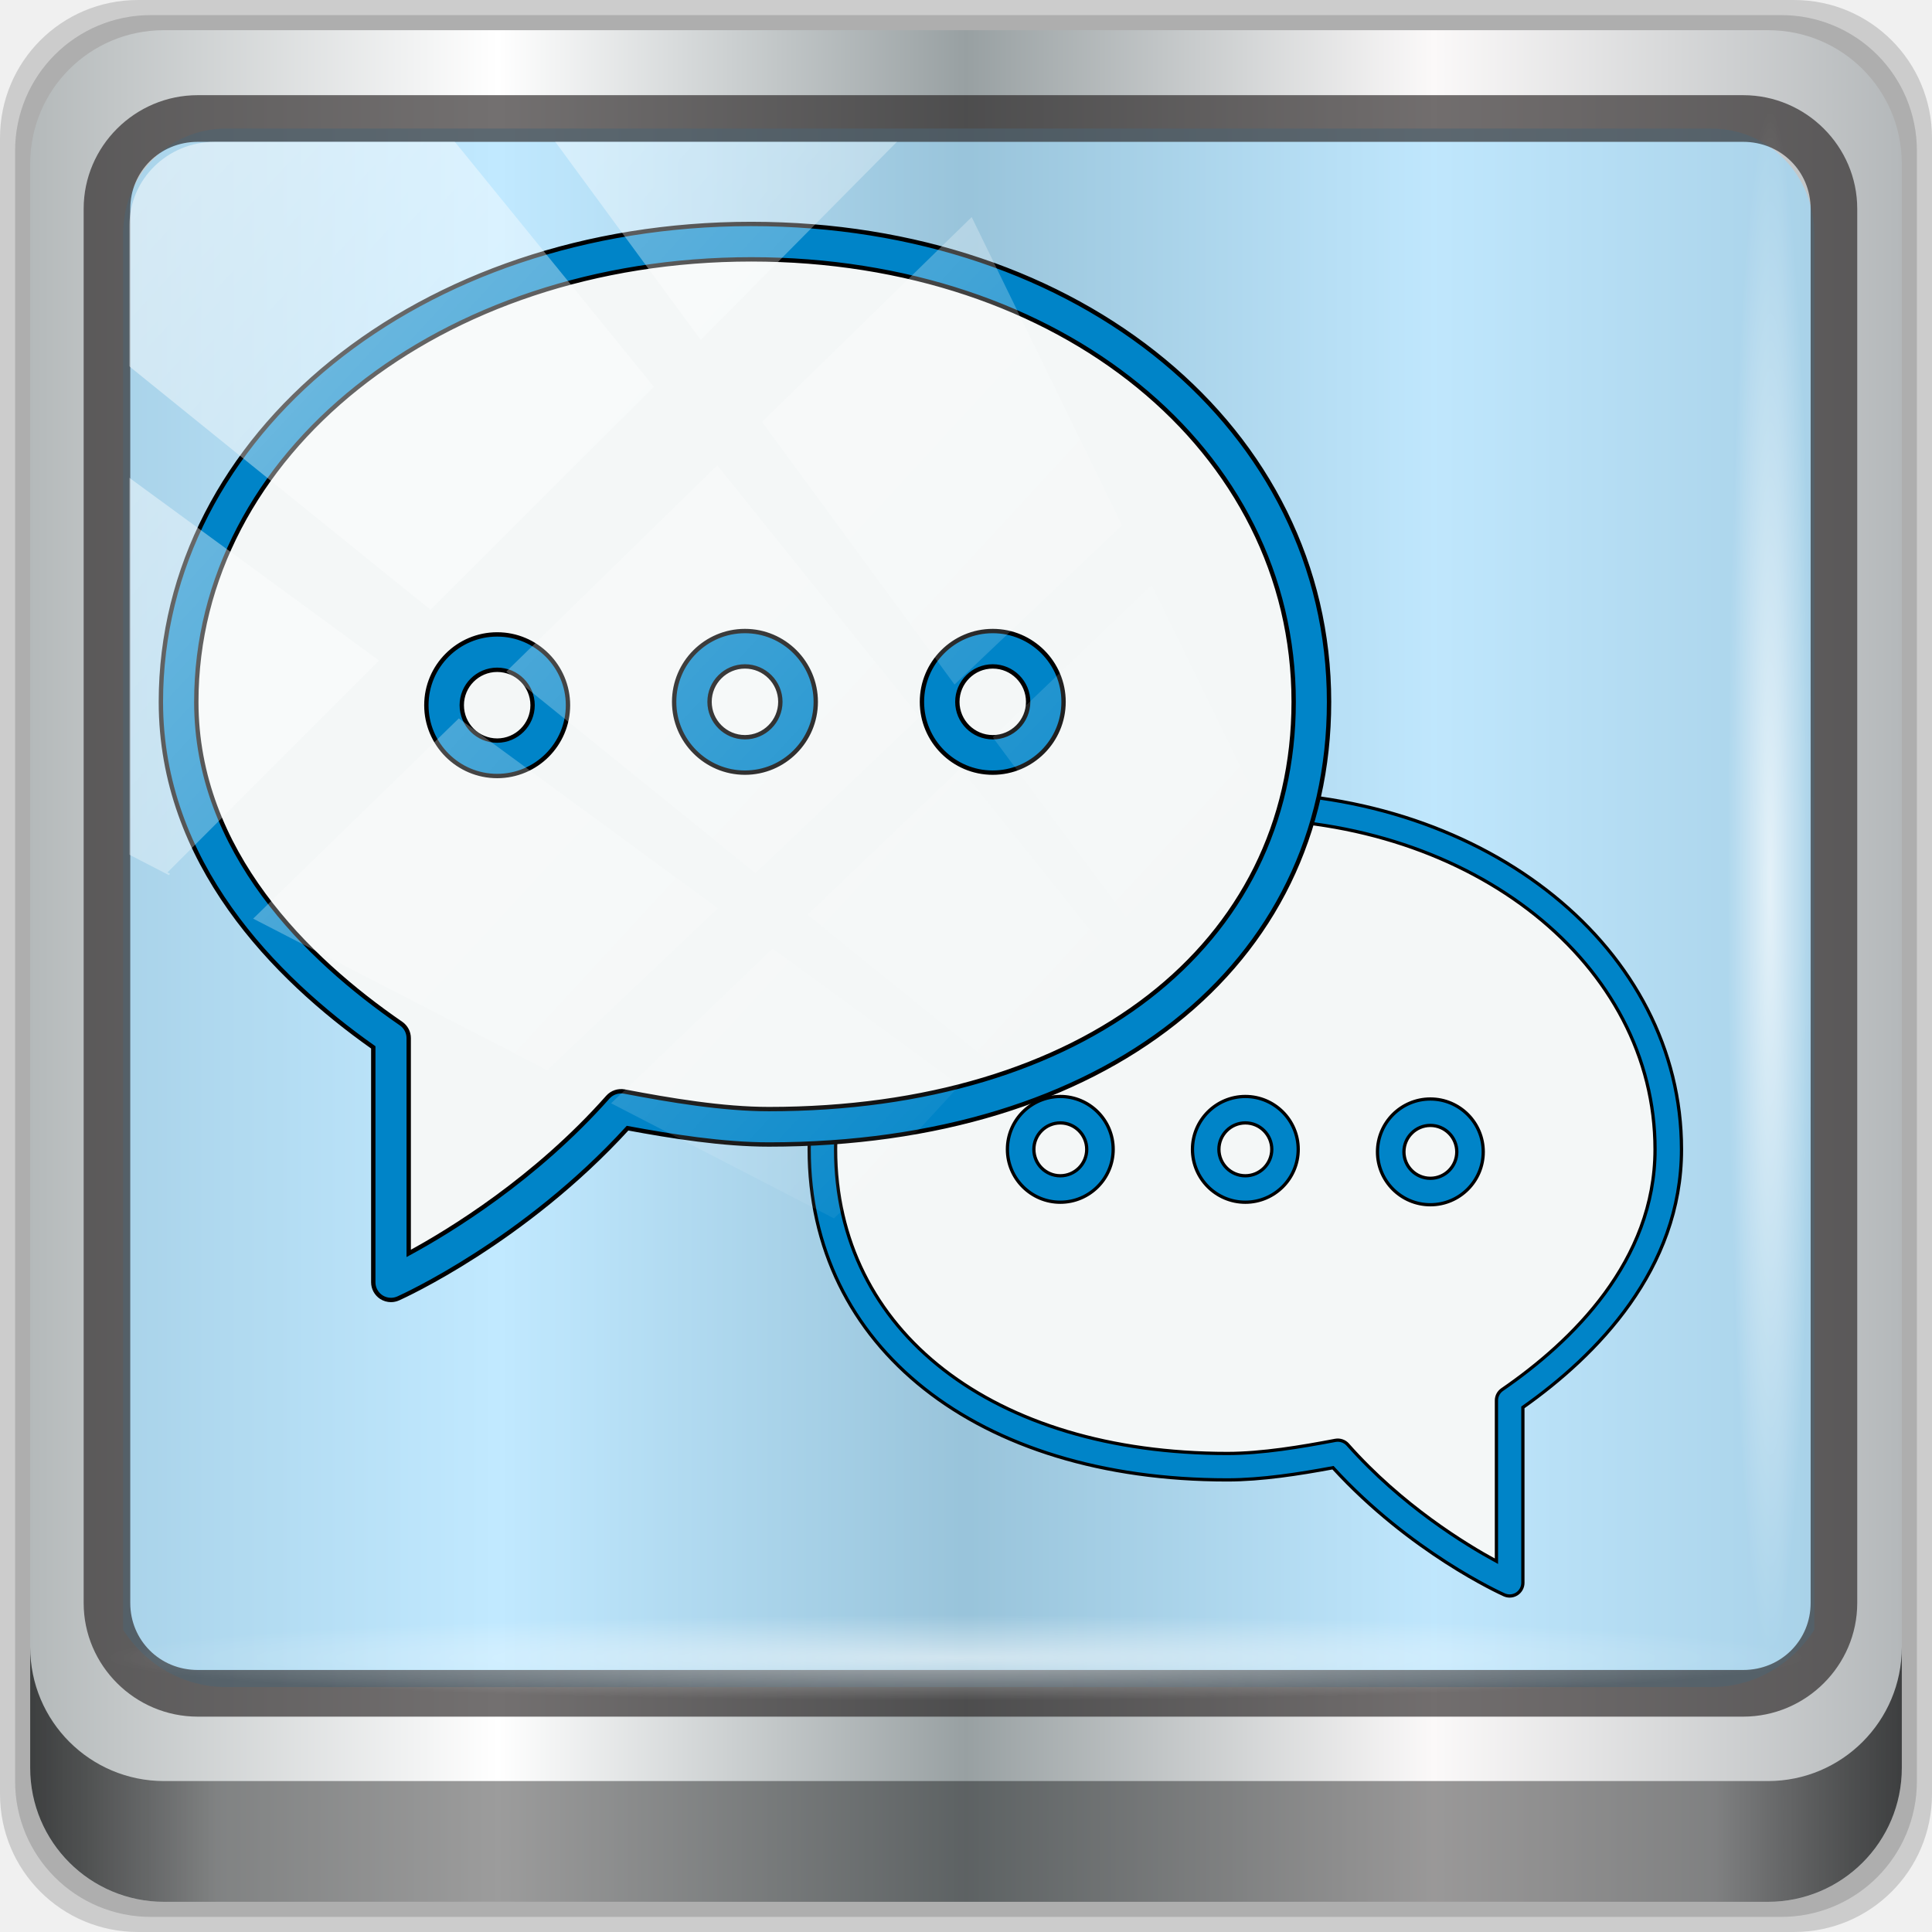
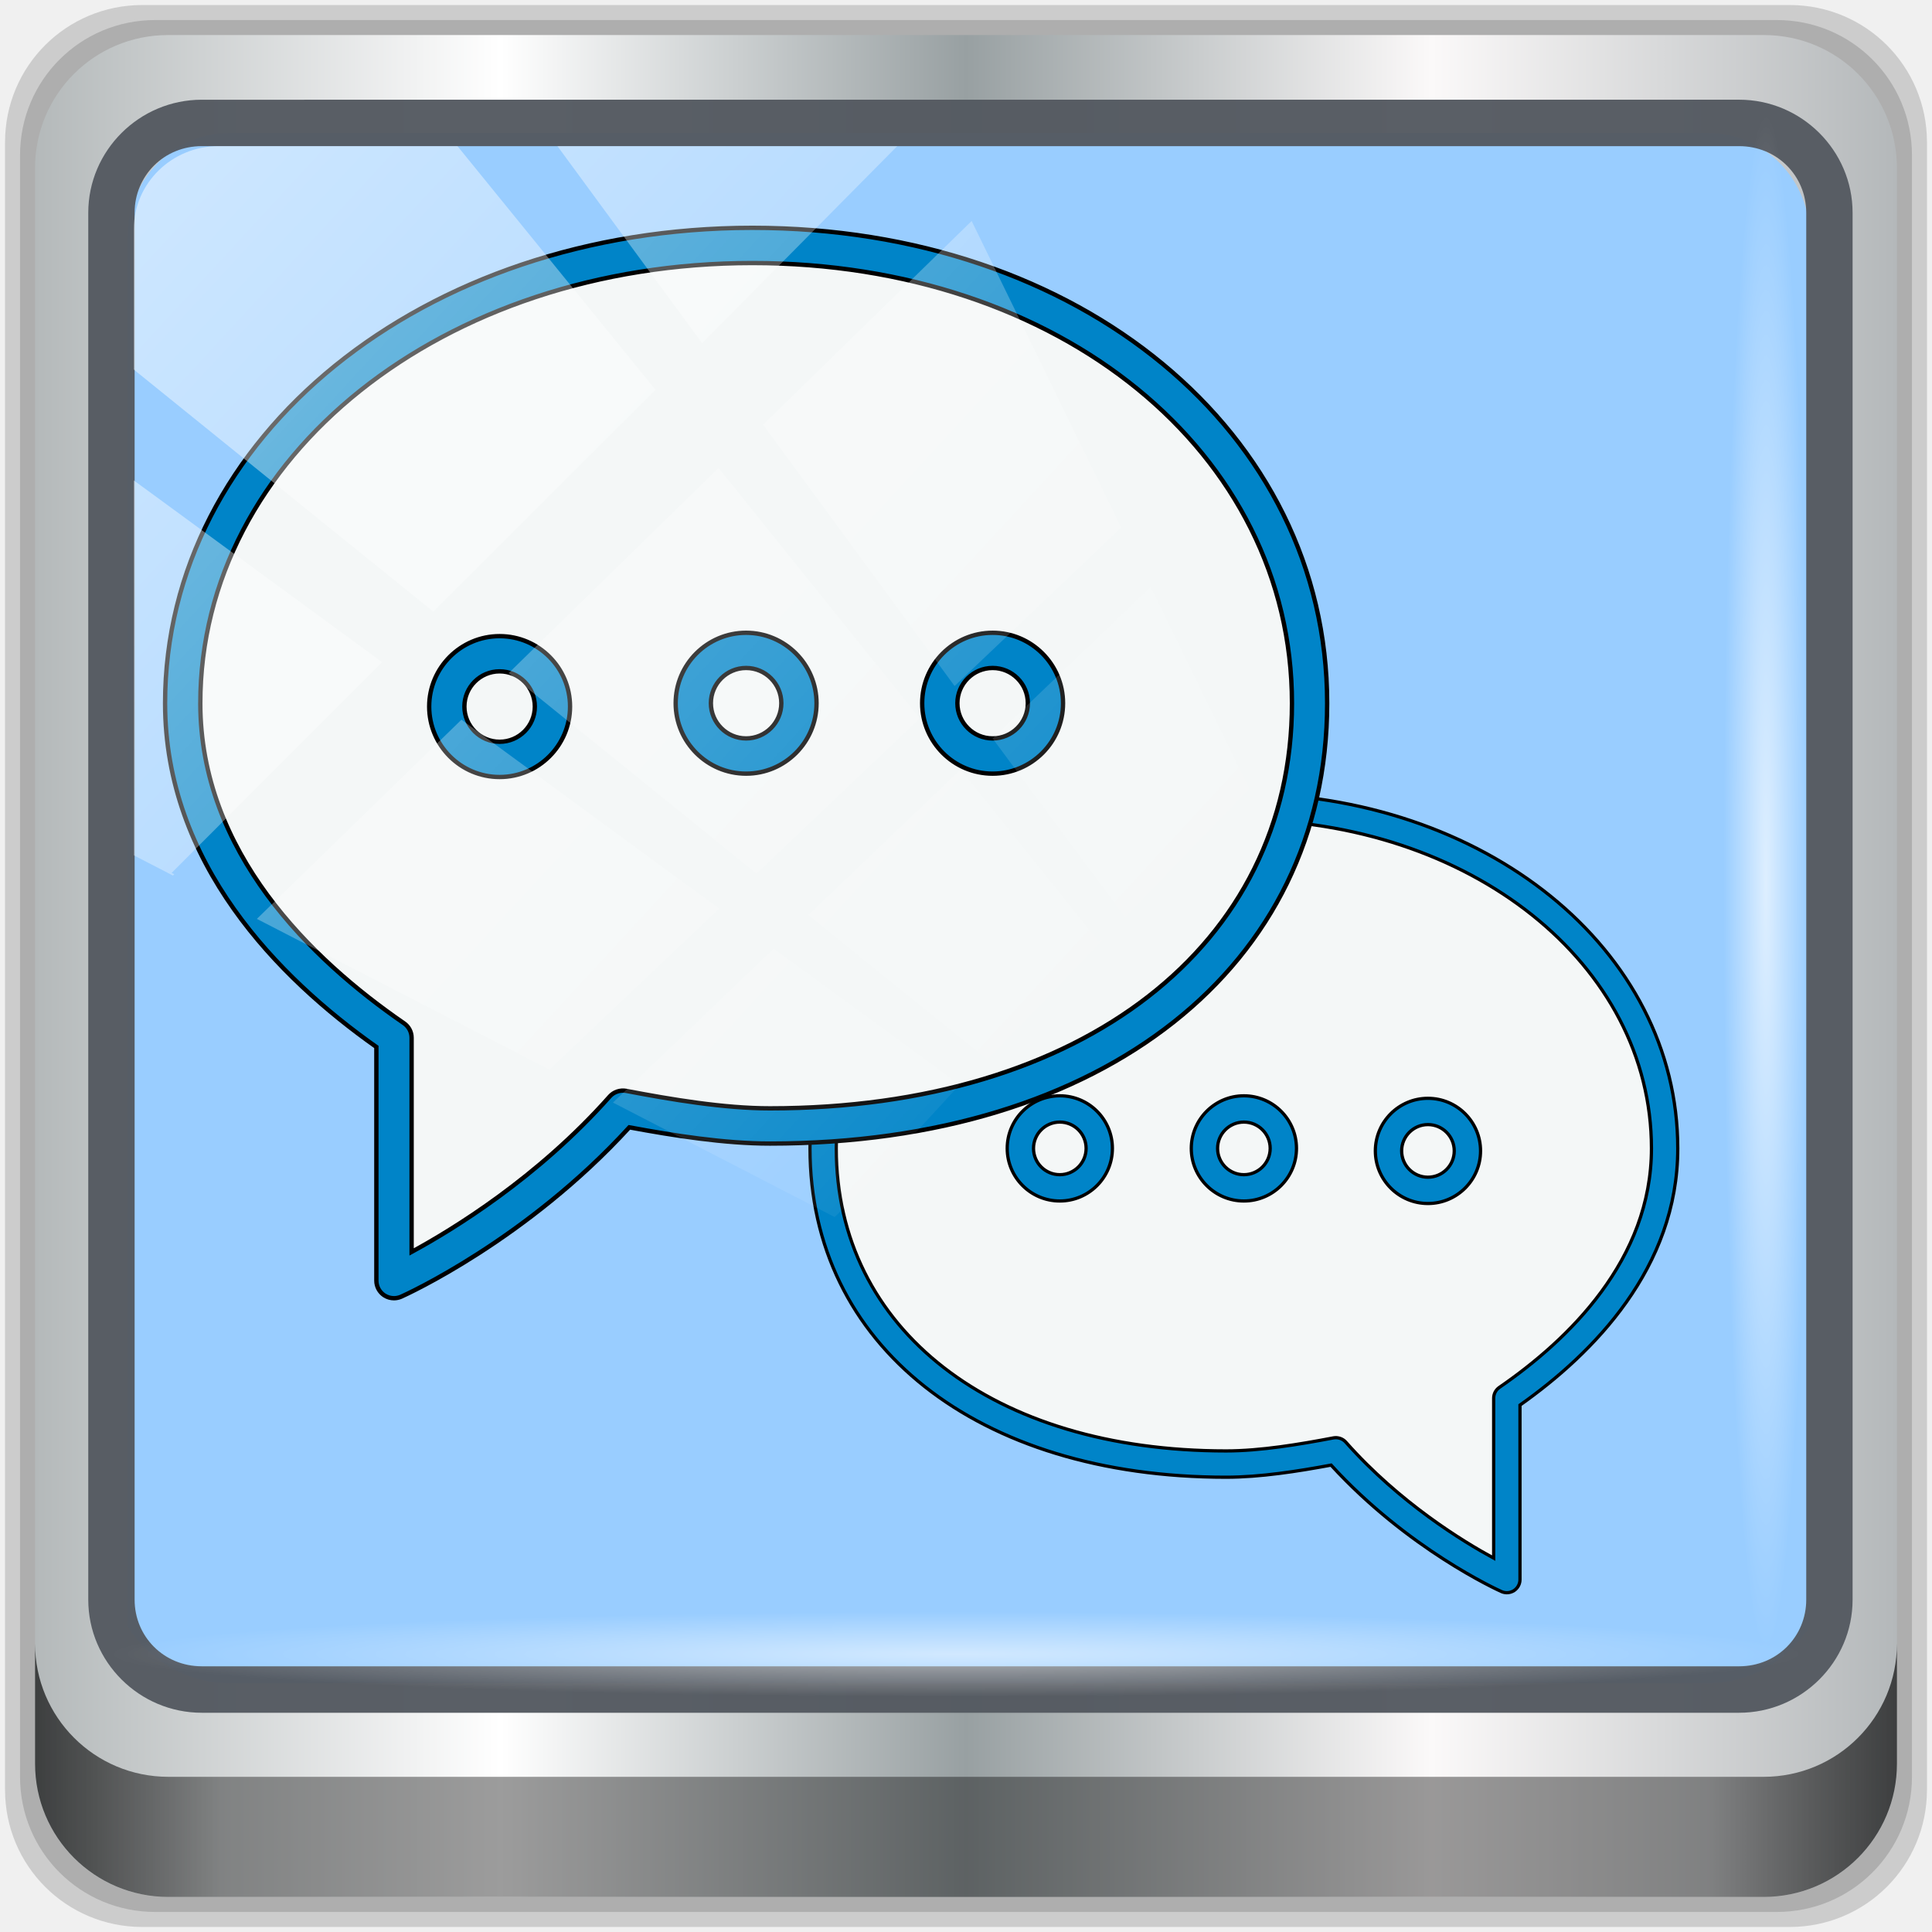
<svg xmlns="http://www.w3.org/2000/svg" xmlns:xlink="http://www.w3.org/1999/xlink" width="96" height="96" viewBox="0 0 96 96" version="1.1" id="svg1072">
  <defs id="defs1066">
-     <linearGradient y2="47" x2="90" y1="47" x1="6" gradientTransform="matrix(1.107143,0,0,1.107143,-4.993903,-3.620687)" gradientUnits="userSpaceOnUse" id="linearGradient4071" xlink:href="#linearGradient6139-0" />
+     <linearGradient y2="47" x2="90" y1="47" x1="6" gradientTransform="matrix(1.101376,0,0,1.101376,-4.717116,-3.349693)" gradientUnits="userSpaceOnUse" id="linearGradient4071" xlink:href="#linearGradient6139-0" />
    <linearGradient id="linearGradient6139-0">
      <stop style="stop-color:#b4b9ba;stop-opacity:1" offset="0" id="stop6141-2" />
      <stop id="stop6151-0" offset="0.25" style="stop-color:#ffffff;stop-opacity:1;" />
      <stop id="stop6147-1" offset="0.5" style="stop-color:#98a0a2;stop-opacity:1" />
      <stop style="stop-color:#fbf9f9;stop-opacity:1;" offset="0.75" id="stop6149-4" />
      <stop style="stop-color:#b4b8ba;stop-opacity:1" offset="1" id="stop6143-4" />
    </linearGradient>
-     <linearGradient gradientUnits="userSpaceOnUse" y2="88.172" x2="94.5" y1="88.172" x1="1.5" id="linearGradient4129" xlink:href="#linearGradient3832-0-6-1-1" gradientTransform="translate(0.1489535,0.415026)" />
+     <linearGradient gradientUnits="userSpaceOnUse" y2="88.172" x2="94.5" y1="88.172" x1="1.5" id="linearGradient4129" xlink:href="#linearGradient3832-0-6-1-1" gradientTransform="matrix(0.9947916,0,0,0.9947916,0.398954,0.665)" />
    <linearGradient id="linearGradient3832-0-6-1-1">
      <stop id="stop3834-6-3-7-1" offset="0" style="stop-color:#000000;stop-opacity:1;" />
      <stop style="stop-color:#000000;stop-opacity:0.588;" offset="0.1" id="stop3872-2-4" />
      <stop id="stop3844-6-2-7-6" offset="0.9" style="stop-color:#000000;stop-opacity:0.588;" />
      <stop id="stop3836-5-0-2-9" offset="1" style="stop-color:#000000;stop-opacity:1;" />
    </linearGradient>
-     <radialGradient r="43.199" fy="44.893" fx="13.948" cy="44.893" cx="13.948" gradientTransform="matrix(0.9751338,0,0,0.04919072,34.04765,80.58172)" gradientUnits="userSpaceOnUse" id="radialGradient7462" xlink:href="#linearGradient3737" />
+     <radialGradient r="43.199" fy="44.893" fx="13.948" cy="44.893" cx="13.948" gradientTransform="matrix(0.9700549,0,0,0.04893452,34.12109,80.41415)" gradientUnits="userSpaceOnUse" id="radialGradient7462" xlink:href="#linearGradient3737" />
    <linearGradient id="linearGradient3737">
      <stop id="stop3739" style="stop-color:#ffffff;stop-opacity:1" offset="0" />
      <stop id="stop3741" style="stop-color:#ffffff;stop-opacity:0" offset="1" />
    </linearGradient>
-     <radialGradient r="43.199" fy="44.893" fx="13.948" cy="44.893" cx="13.948" gradientTransform="matrix(0.8883266,0,0,0.04919072,31.95952,-90.31726)" gradientUnits="userSpaceOnUse" id="radialGradient7464" xlink:href="#linearGradient3737" />
+     <radialGradient r="43.199" fy="44.893" fx="13.948" cy="44.893" cx="13.948" gradientTransform="matrix(0.8836998,0,0,0.04893452,32.04519,-90.09763)" gradientUnits="userSpaceOnUse" id="radialGradient7464" xlink:href="#linearGradient3737" />
    <linearGradient y2="14.514" x2="50.528" y1="-28.642" x1="2.771" gradientUnits="userSpaceOnUse" id="linearGradient4767" xlink:href="#linearGradient3737" />
    <clipPath clipPathUnits="userSpaceOnUse" id="clipPath4156-4-1">
      <path style="opacity:0.6;fill:#ffffff;fill-opacity:1;stroke:none" d="m 27.046,-55.695 -14.214,13.321 h 0.061 l 15.653,21.771 10.231,-10.546 C 38.562,-32.302 27.468,-54.819 27.046,-55.695 Z M 9.647,-39.383 -5.241,-25.321 15.988,-7.806 26.372,-18.383 Z m 31.491,12.951 -9.741,9.714 8.945,12.458 7.781,-7.555 z m -49.84,4.379 -13.754,12.982 26.283,13.846 0.061,-0.062 -0.123,-0.062 L 13.599,-5.401 -8.702,-22.053 Z m 38.015,7.401 -9.803,9.775 11.579,9.559 7.628,-7.401 -8.669,-11.009 z m 20.187,5.674 -7.383,7.216 6.188,8.542 5.82,-6.137 z m -32.195,6.322 -9.557,9.498 13.662,7.185 7.934,-7.678 z m 23.312,2.374 -7.107,6.938 8.363,6.907 5.361,-5.674 -0.061,-0.092 -0.092,0.123 -6.464,-8.203 z m -8.73,8.542 -7.505,7.339 10.354,5.458 c 1.397,-1.321 5.675,-6.123 5.851,-6.322 z" id="path4158-0-8" />
    </clipPath>
  </defs>
  <g id="layer1" transform="translate(0,-1026.52)">
    <g transform="translate(-0.1489564,1026.105)" style="display:inline" id="g2574">
-       <path id="path3288" d="M 89.292,0.415 H 7.006 c -3.799,0 -6.857,3.058 -6.857,6.857 V 89.558 c 0,3.799 3.058,6.857 6.857,6.857 H 89.292 c 3.799,0 6.857,-3.058 6.857,-6.857 V 7.272 c 0,-3.799 -3.058,-6.857 -6.857,-6.857 z" style="display:inline;opacity:0.15;fill:#000000;fill-opacity:1;fill-rule:nonzero;stroke:none" />
-       <path style="display:inline;opacity:0.15;fill:#000000;fill-opacity:1;fill-rule:nonzero;stroke:none" d="M 88.649,1.165 H 7.649 c -3.739,0 -6.75,3.01 -6.75,6.75 V 88.915 c 0,3.74 3.011,6.75 6.75,6.75 H 88.649 c 3.74,0 6.75,-3.01 6.75,-6.75 V 7.915 c 0,-3.739 -3.01,-6.75 -6.75,-6.75 z" id="path4085" />
-       <path id="rect4251-1" d="M 88.006,1.915 H 8.292 c -3.68,0 -6.643,2.963 -6.643,6.643 V 88.272 c 0,3.68 2.963,6.643 6.643,6.643 H 88.006 c 3.68,0 6.643,-2.963 6.643,-6.643 V 8.558 c 0,-3.68 -2.963,-6.643 -6.643,-6.643 z" style="display:inline;fill:url(#linearGradient4071);fill-opacity:1;fill-rule:nonzero;stroke:none" />
-       <path id="path3400-6" d="m 11.39,6.802 c -2.856,0 -5.124,2.315 -5.124,5.23 v 21.674 7.323 40.373 c 1.097,1.704 2.969,2.844 5.124,2.844 h 4.099 65.589 4.099 c 2.155,0 4.027,-1.14 5.124,-2.844 V 41.029 33.706 12.033 c 0,-2.916 -2.268,-5.23 -5.124,-5.23 z" style="display:inline;opacity:0.779;fill:#99dbff;fill-opacity:0.777;fill-rule:nonzero;stroke:none;stroke-width:1.035" />
-       <g id="g880">
-         <g transform="matrix(-0.8083895,0,0,0.8083895,94.92096,22.00687)" id="g872">
-           <path id="path868" d="m 67.214,42.977 c 0,4.606 -0.618,9.123 -4.079,12.492 -4.779,4.651 -13.667,7.364 -22.03,7.364 -2.243,0 -4.42,-0.215 -6.497,-0.62 -0.862,-0.168 -1.478,2.262 -2.998,3.814 -2.156,2.2 -5.301,3.755 -6.385,3.308 -2.142,-0.882 -0.06,-9.761 -1.788,-11.045 -4.851,-3.605 -8.441,-9.747 -8.441,-15.313 0,-10.966 11.69,-19.855 26.109,-19.855 14.42,0 26.109,8.889 26.109,19.855 z" style="fill:#f4f7f7;fill-opacity:1;stroke:none" />
-           <path style="fill:#0084c8;fill-opacity:1;stroke:#000000;stroke-width:0.2;stroke-miterlimit:4;stroke-dasharray:none;stroke-opacity:1" d="m 67.498,43.938 c 0,-12.505 -11.403,-21.935 -26.522,-21.935 -15.195,0 -27.097,9.637 -27.097,21.938 0,7.375 5.217,12.659 9.749,15.857 v 10.782 c 0,0.276 0.14,0.531 0.37,0.682 0.135,0.086 0.288,0.13 0.442,0.13 0.112,0 0.226,-0.024 0.333,-0.071 0.237,-0.106 5.783,-2.626 10.527,-7.814 2.055,0.382 4.38,0.749 6.49,0.749 15.376,0 25.708,-8.166 25.708,-20.318 z m -25.709,18.693 c -2.129,0 -4.548,-0.408 -6.634,-0.806 -0.281,-0.05 -0.57,0.045 -0.76,0.258 -3.331,3.757 -7.245,6.143 -9.141,7.172 v -9.882 c 0,-0.268 -0.132,-0.517 -0.353,-0.669 -4.286,-2.949 -9.396,-7.901 -9.396,-14.763 0,-11.392 11.188,-20.313 25.472,-20.313 14.194,0 24.897,8.732 24.897,20.31 0,11.182 -9.679,18.693 -24.085,18.693 z M 40.688,40.688 c -1.792,0 -3.25,1.457 -3.25,3.25 0,1.792 1.457,3.25 3.25,3.25 1.792,0 3.25,-1.457 3.25,-3.25 0,-1.792 -1.457,-3.25 -3.25,-3.25 z m 0,4.874 c -0.895,0 -1.625,-0.728 -1.625,-1.625 0,-0.897 0.73,-1.625 1.625,-1.625 0.895,0 1.625,0.728 1.625,1.625 0,0.897 -0.73,1.625 -1.625,1.625 z m 11.374,-4.874 c -1.792,0 -3.25,1.457 -3.25,3.25 0,1.792 1.457,3.25 3.25,3.25 1.792,0 3.25,-1.457 3.25,-3.25 0,-1.792 -1.457,-3.25 -3.25,-3.25 z m 0,4.874 c -0.895,0 -1.625,-0.728 -1.625,-1.625 0,-0.897 0.73,-1.625 1.625,-1.625 0.895,0 1.625,0.728 1.625,1.625 0,0.897 -0.73,1.625 -1.625,1.625 z M 29.315,40.843 c -1.792,0 -3.25,1.457 -3.25,3.25 0,1.792 1.457,3.25 3.25,3.25 1.792,0 3.25,-1.457 3.25,-3.25 0,-1.792 -1.457,-3.25 -3.25,-3.25 z m 0,4.874 c -0.895,0 -1.625,-0.728 -1.625,-1.625 0,-0.897 0.73,-1.625 1.625,-1.625 0.895,0 1.625,0.728 1.625,1.625 0,0.897 -0.73,1.625 -1.625,1.625 z" id="path870" />
+       <g id="g900">
+         <path style="display:inline;opacity:0.15;fill:#000000;fill-opacity:1;fill-rule:nonzero;stroke:none;stroke-width:0.995" d="M 89.078,0.665 H 7.22 C 3.441,0.665 0.399,3.707 0.399,7.486 V 89.344 c 0,3.779 3.042,6.821 6.821,6.821 H 89.078 c 3.779,0 6.821,-3.042 6.821,-6.821 V 7.486 C 95.899,3.707 92.857,0.665 89.078,0.665 Z" id="path3288" />
+         <path id="path4085" d="M 88.438,1.411 H 7.86 c -3.72,0 -6.715,2.995 -6.715,6.715 V 88.704 c 0,3.72 2.995,6.715 6.715,6.715 h 80.578 c 3.72,0 6.715,-2.995 6.715,-6.715 V 8.126 c 0,-3.72 -2.995,-6.715 -6.715,-6.715 z" style="display:inline;opacity:0.15;fill:#000000;fill-opacity:1;fill-rule:nonzero;stroke:none;stroke-width:0.995" />
+         <path style="display:inline;fill:url(#linearGradient4071);fill-opacity:1;fill-rule:nonzero;stroke:none;stroke-width:0.995" d="M 87.799,2.157 H 8.499 c -3.661,0 -6.608,2.947 -6.608,6.608 V 88.065 c 0,3.661 2.947,6.608 6.608,6.608 h 79.299 c 3.661,0 6.608,-2.947 6.608,-6.608 V 8.765 c 0,-3.661 -2.947,-6.608 -6.608,-6.608 z" id="rect4251-1" />
+         <path style="display:inline;opacity:1;fill:#99cdff;fill-opacity:1;fill-rule:nonzero;stroke:none;stroke-width:1.03" d="m 11.582,7.019 c -2.842,0 -5.097,2.303 -5.097,5.203 v 21.561 7.284 40.162 c 1.092,1.695 2.953,2.829 5.097,2.829 h 4.078 65.247 4.078 c 2.144,0 4.006,-1.134 5.097,-2.829 V 41.067 33.783 12.222 c 0,-2.901 -2.256,-5.203 -5.097,-5.203 z" id="path3400-6" />
+         <g transform="matrix(0.9947916,0,0,0.9947917,0.2507763,0.2521356)" id="g880">
+           <g id="g872" transform="matrix(-0.8083895,0,0,0.8083895,94.92096,22.00687)">
+             <path style="fill:#f4f7f7;fill-opacity:1;stroke:none" d="m 67.214,42.977 c 0,4.606 -0.618,9.123 -4.079,12.492 -4.779,4.651 -13.667,7.364 -22.03,7.364 -2.243,0 -4.42,-0.215 -6.497,-0.62 -0.862,-0.168 -1.478,2.262 -2.998,3.814 -2.156,2.2 -5.301,3.755 -6.385,3.308 -2.142,-0.882 -0.06,-9.761 -1.788,-11.045 -4.851,-3.605 -8.441,-9.747 -8.441,-15.313 0,-10.966 11.69,-19.855 26.109,-19.855 14.42,0 26.109,8.889 26.109,19.855 z" id="path868" />
+             <path id="path870" d="m 67.498,43.938 c 0,-12.505 -11.403,-21.935 -26.522,-21.935 -15.195,0 -27.097,9.637 -27.097,21.938 0,7.375 5.217,12.659 9.749,15.857 v 10.782 c 0,0.276 0.14,0.531 0.37,0.682 0.135,0.086 0.288,0.13 0.442,0.13 0.112,0 0.226,-0.024 0.333,-0.071 0.237,-0.106 5.783,-2.626 10.527,-7.814 2.055,0.382 4.38,0.749 6.49,0.749 15.376,0 25.708,-8.166 25.708,-20.318 z m -25.709,18.693 c -2.129,0 -4.548,-0.408 -6.634,-0.806 -0.281,-0.05 -0.57,0.045 -0.76,0.258 -3.331,3.757 -7.245,6.143 -9.141,7.172 v -9.882 c 0,-0.268 -0.132,-0.517 -0.353,-0.669 -4.286,-2.949 -9.396,-7.901 -9.396,-14.763 0,-11.392 11.188,-20.313 25.472,-20.313 14.194,0 24.897,8.732 24.897,20.31 0,11.182 -9.679,18.693 -24.085,18.693 z M 40.688,40.688 c -1.792,0 -3.25,1.457 -3.25,3.25 0,1.792 1.457,3.25 3.25,3.25 1.792,0 3.25,-1.457 3.25,-3.25 0,-1.792 -1.457,-3.25 -3.25,-3.25 z m 0,4.874 c -0.895,0 -1.625,-0.728 -1.625,-1.625 0,-0.897 0.73,-1.625 1.625,-1.625 0.895,0 1.625,0.728 1.625,1.625 0,0.897 -0.73,1.625 -1.625,1.625 z m 11.374,-4.874 c -1.792,0 -3.25,1.457 -3.25,3.25 0,1.792 1.457,3.25 3.25,3.25 1.792,0 3.25,-1.457 3.25,-3.25 0,-1.792 -1.457,-3.25 -3.25,-3.25 z m 0,4.874 c -0.895,0 -1.625,-0.728 -1.625,-1.625 0,-0.897 0.73,-1.625 1.625,-1.625 0.895,0 1.625,0.728 1.625,1.625 0,0.897 -0.73,1.625 -1.625,1.625 z M 29.315,40.843 c -1.792,0 -3.25,1.457 -3.25,3.25 0,1.792 1.457,3.25 3.25,3.25 1.792,0 3.25,-1.457 3.25,-3.25 0,-1.792 -1.457,-3.25 -3.25,-3.25 z m 0,4.874 c -0.895,0 -1.625,-0.728 -1.625,-1.625 0,-0.897 0.73,-1.625 1.625,-1.625 0.895,0 1.625,0.728 1.625,1.625 0,0.897 -0.73,1.625 -1.625,1.625 z" style="fill:#0084c8;fill-opacity:1;stroke:#000000;stroke-width:0.2;stroke-miterlimit:4;stroke-dasharray:none;stroke-opacity:1" />
+           </g>
+           <g transform="matrix(1.082557,0,0,1.082557,-6.881771,-12.27625)" id="g1382">
+             <path id="path3974" d="m 67.214,42.977 c 0,4.606 -0.618,9.123 -4.079,12.492 -4.779,4.651 -13.667,7.364 -22.03,7.364 -2.243,0 -4.42,-0.215 -6.497,-0.62 -0.862,-0.168 -1.478,2.262 -2.998,3.814 -2.156,2.2 -5.301,3.755 -6.385,3.308 -2.142,-0.882 -0.06,-9.761 -1.788,-11.045 -4.851,-3.605 -8.441,-9.747 -8.441,-15.313 0,-10.966 11.69,-19.855 26.109,-19.855 14.42,0 26.109,8.889 26.109,19.855 z" style="fill:#f4f7f7;fill-opacity:1;stroke:none" />
+             <path style="fill:#0084c8;fill-opacity:1;stroke:#000000;stroke-width:0.2;stroke-miterlimit:4;stroke-dasharray:none;stroke-opacity:1" d="m 67.498,43.938 c 0,-12.505 -11.403,-21.935 -26.522,-21.935 -15.195,0 -27.097,9.637 -27.097,21.938 0,7.375 5.217,12.659 9.749,15.857 v 10.782 c 0,0.276 0.14,0.531 0.37,0.682 0.135,0.086 0.288,0.13 0.442,0.13 0.112,0 0.226,-0.024 0.333,-0.071 0.237,-0.106 5.783,-2.626 10.527,-7.814 2.055,0.382 4.38,0.749 6.49,0.749 15.376,0 25.708,-8.166 25.708,-20.318 z m -25.709,18.693 c -2.129,0 -4.548,-0.408 -6.634,-0.806 -0.281,-0.05 -0.57,0.045 -0.76,0.258 -3.331,3.757 -7.245,6.143 -9.141,7.172 v -9.882 c 0,-0.268 -0.132,-0.517 -0.353,-0.669 -4.286,-2.949 -9.396,-7.901 -9.396,-14.763 0,-11.392 11.188,-20.313 25.472,-20.313 14.194,0 24.897,8.732 24.897,20.31 0,11.182 -9.679,18.693 -24.085,18.693 z M 40.688,40.688 c -1.792,0 -3.25,1.457 -3.25,3.25 0,1.792 1.457,3.25 3.25,3.25 1.792,0 3.25,-1.457 3.25,-3.25 0,-1.792 -1.457,-3.25 -3.25,-3.25 z m 0,4.874 c -0.895,0 -1.625,-0.728 -1.625,-1.625 0,-0.897 0.73,-1.625 1.625,-1.625 0.895,0 1.625,0.728 1.625,1.625 0,0.897 -0.73,1.625 -1.625,1.625 z m 11.374,-4.874 c -1.792,0 -3.25,1.457 -3.25,3.25 0,1.792 1.457,3.25 3.25,3.25 1.792,0 3.25,-1.457 3.25,-3.25 0,-1.792 -1.457,-3.25 -3.25,-3.25 z m 0,4.874 c -0.895,0 -1.625,-0.728 -1.625,-1.625 0,-0.897 0.73,-1.625 1.625,-1.625 0.895,0 1.625,0.728 1.625,1.625 0,0.897 -0.73,1.625 -1.625,1.625 z M 29.315,40.843 c -1.792,0 -3.25,1.457 -3.25,3.25 0,1.792 1.457,3.25 3.25,3.25 1.792,0 3.25,-1.457 3.25,-3.25 0,-1.792 -1.457,-3.25 -3.25,-3.25 z m 0,4.874 c -0.895,0 -1.625,-0.728 -1.625,-1.625 0,-0.897 0.73,-1.625 1.625,-1.625 0.895,0 1.625,0.728 1.625,1.625 0,0.897 -0.73,1.625 -1.625,1.625 z" id="path3965" />
+           </g>
        </g>
-         <g id="g1382" transform="matrix(1.082557,0,0,1.082557,-6.881771,-12.27625)">
-           <path style="fill:#f4f7f7;fill-opacity:1;stroke:none" d="m 67.214,42.977 c 0,4.606 -0.618,9.123 -4.079,12.492 -4.779,4.651 -13.667,7.364 -22.03,7.364 -2.243,0 -4.42,-0.215 -6.497,-0.62 -0.862,-0.168 -1.478,2.262 -2.998,3.814 -2.156,2.2 -5.301,3.755 -6.385,3.308 -2.142,-0.882 -0.06,-9.761 -1.788,-11.045 -4.851,-3.605 -8.441,-9.747 -8.441,-15.313 0,-10.966 11.69,-19.855 26.109,-19.855 14.42,0 26.109,8.889 26.109,19.855 z" id="path3974" />
-           <path id="path3965" d="m 67.498,43.938 c 0,-12.505 -11.403,-21.935 -26.522,-21.935 -15.195,0 -27.097,9.637 -27.097,21.938 0,7.375 5.217,12.659 9.749,15.857 v 10.782 c 0,0.276 0.14,0.531 0.37,0.682 0.135,0.086 0.288,0.13 0.442,0.13 0.112,0 0.226,-0.024 0.333,-0.071 0.237,-0.106 5.783,-2.626 10.527,-7.814 2.055,0.382 4.38,0.749 6.49,0.749 15.376,0 25.708,-8.166 25.708,-20.318 z m -25.709,18.693 c -2.129,0 -4.548,-0.408 -6.634,-0.806 -0.281,-0.05 -0.57,0.045 -0.76,0.258 -3.331,3.757 -7.245,6.143 -9.141,7.172 v -9.882 c 0,-0.268 -0.132,-0.517 -0.353,-0.669 -4.286,-2.949 -9.396,-7.901 -9.396,-14.763 0,-11.392 11.188,-20.313 25.472,-20.313 14.194,0 24.897,8.732 24.897,20.31 0,11.182 -9.679,18.693 -24.085,18.693 z M 40.688,40.688 c -1.792,0 -3.25,1.457 -3.25,3.25 0,1.792 1.457,3.25 3.25,3.25 1.792,0 3.25,-1.457 3.25,-3.25 0,-1.792 -1.457,-3.25 -3.25,-3.25 z m 0,4.874 c -0.895,0 -1.625,-0.728 -1.625,-1.625 0,-0.897 0.73,-1.625 1.625,-1.625 0.895,0 1.625,0.728 1.625,1.625 0,0.897 -0.73,1.625 -1.625,1.625 z m 11.374,-4.874 c -1.792,0 -3.25,1.457 -3.25,3.25 0,1.792 1.457,3.25 3.25,3.25 1.792,0 3.25,-1.457 3.25,-3.25 0,-1.792 -1.457,-3.25 -3.25,-3.25 z m 0,4.874 c -0.895,0 -1.625,-0.728 -1.625,-1.625 0,-0.897 0.73,-1.625 1.625,-1.625 0.895,0 1.625,0.728 1.625,1.625 0,0.897 -0.73,1.625 -1.625,1.625 z M 29.315,40.843 c -1.792,0 -3.25,1.457 -3.25,3.25 0,1.792 1.457,3.25 3.25,3.25 1.792,0 3.25,-1.457 3.25,-3.25 0,-1.792 -1.457,-3.25 -3.25,-3.25 z m 0,4.874 c -0.895,0 -1.625,-0.728 -1.625,-1.625 0,-0.897 0.73,-1.625 1.625,-1.625 0.895,0 1.625,0.728 1.625,1.625 0,0.897 -0.73,1.625 -1.625,1.625 z" style="fill:#0084c8;fill-opacity:1;stroke:#000000;stroke-width:0.2;stroke-miterlimit:4;stroke-dasharray:none;stroke-opacity:1" />
-         </g>
+         <path id="path4989" d="m 10.173,5.37 c -3.1,0 -5.638,2.526 -5.638,5.617 v 68.917 c 0,3.09 2.538,5.617 5.638,5.617 h 76.392 c 3.1,0 5.638,-2.526 5.638,-5.617 V 10.986 c 0,-3.09 -2.538,-5.617 -5.638,-5.617 z m 0,2.307 h 76.392 c 1.878,0 3.335,1.472 3.335,3.309 v 68.917 c 0,1.837 -1.456,3.309 -3.335,3.309 H 10.173 c -1.878,0 -3.335,-1.472 -3.335,-3.309 V 10.986 c 0,-1.837 1.456,-3.309 3.335,-3.309 z" style="color:#000000;font-style:normal;font-variant:normal;font-weight:normal;font-stretch:normal;font-size:medium;line-height:normal;font-family:Sans;-inkscape-font-specification:Sans;text-indent:0;text-align:start;text-decoration:none;text-decoration-line:none;letter-spacing:normal;word-spacing:normal;text-transform:none;writing-mode:lr-tb;direction:ltr;baseline-shift:baseline;text-anchor:start;display:inline;overflow:visible;visibility:visible;fill:#545a61;fill-opacity:0.962;stroke:none;stroke-width:2.363;marker:none;enable-background:accumulate" />
+         <path style="display:inline;opacity:0.658;fill:url(#linearGradient4129);fill-opacity:1;fill-rule:nonzero;stroke:none;stroke-width:0.995" d="m 1.891,82.082 v 5.969 c 0,3.661 2.961,6.622 6.622,6.622 h 79.272 c 3.661,0 6.622,-2.961 6.622,-6.622 v -5.969 c 0,3.661 -2.961,6.622 -6.622,6.622 H 8.513 c -3.661,0 -6.622,-2.961 -6.622,-6.622 z" id="path4118" />
+         <rect style="opacity:0.55;fill:url(#radialGradient7462);fill-opacity:1;stroke:none;stroke-width:0.995" id="rect4131" width="83.811" height="4.228" x="5.746" y="80.497" rx="0" ry="4.228" />
+         <rect ry="4.228" rx="0" y="-90.015" x="6.196" height="4.228" width="76.35" id="rect4141" style="opacity:0.669;fill:url(#radialGradient7464);fill-opacity:1;stroke:none;stroke-width:0.995" transform="rotate(90)" />
+         <rect transform="matrix(1.063676,0,0,1.042226,4.67181,38.94358)" style="opacity:0.508;fill:url(#linearGradient4767);fill-opacity:1;stroke:none" id="rect4146" width="75.966" height="69.024" x="2" y="-30" rx="3.957" ry="3.957" clip-path="url(#clipPath4156-4-1)" />
      </g>
-       <path style="color:#000000;font-style:normal;font-variant:normal;font-weight:normal;font-stretch:normal;font-size:medium;line-height:normal;font-family:Sans;-inkscape-font-specification:Sans;text-indent:0;text-align:start;text-decoration:none;text-decoration-line:none;letter-spacing:normal;word-spacing:normal;text-transform:none;writing-mode:lr-tb;direction:ltr;baseline-shift:baseline;text-anchor:start;display:inline;overflow:visible;visibility:visible;fill:#241f1f;fill-opacity:0.633;stroke:none;stroke-width:2.376;marker:none;enable-background:accumulate" d="m 9.974,5.144 c -3.117,0 -5.668,2.54 -5.668,5.646 v 69.278 c 0,3.106 2.551,5.646 5.668,5.646 H 86.766 c 3.117,0 5.668,-2.54 5.668,-5.646 V 10.79 c 0,-3.106 -2.551,-5.646 -5.668,-5.646 z m 0,2.319 H 86.766 c 1.888,0 3.352,1.48 3.352,3.327 v 69.278 c 0,1.846 -1.464,3.327 -3.352,3.327 H 9.974 c -1.888,0 -3.352,-1.48 -3.352,-3.327 V 10.79 c 0,-1.846 1.464,-3.327 3.352,-3.327 z" id="path4989" />
-       <path id="path4118" d="m 1.649,82.259 v 6 c 0,3.68 2.976,6.656 6.656,6.656 H 87.993 c 3.68,0 6.656,-2.976 6.656,-6.656 v -6 c 0,3.68 -2.976,6.656 -6.656,6.656 H 8.305 c -3.68,0 -6.656,-2.976 -6.656,-6.656 z" style="display:inline;opacity:0.658;fill:url(#linearGradient4129);fill-opacity:1;fill-rule:nonzero;stroke:none" />
-       <rect ry="4.25" rx="0" y="80.665" x="5.524" height="4.25" width="84.25" id="rect4131" style="opacity:0.55;fill:url(#radialGradient7462);fill-opacity:1;stroke:none" />
-       <rect transform="rotate(90)" style="opacity:0.669;fill:url(#radialGradient7464);fill-opacity:1;stroke:none" id="rect4141" width="76.75" height="4.25" x="5.975" y="-90.234" rx="0" ry="4.25" />
-       <rect clip-path="url(#clipPath4156-4-1)" ry="3.957" rx="3.957" y="-30" x="2" height="69.024" width="75.966" id="rect4146" style="opacity:0.508;fill:url(#linearGradient4767);fill-opacity:1;stroke:none" transform="matrix(1.069245,0,0,1.047683,4.44418,38.89401)" />
    </g>
  </g>
</svg>
